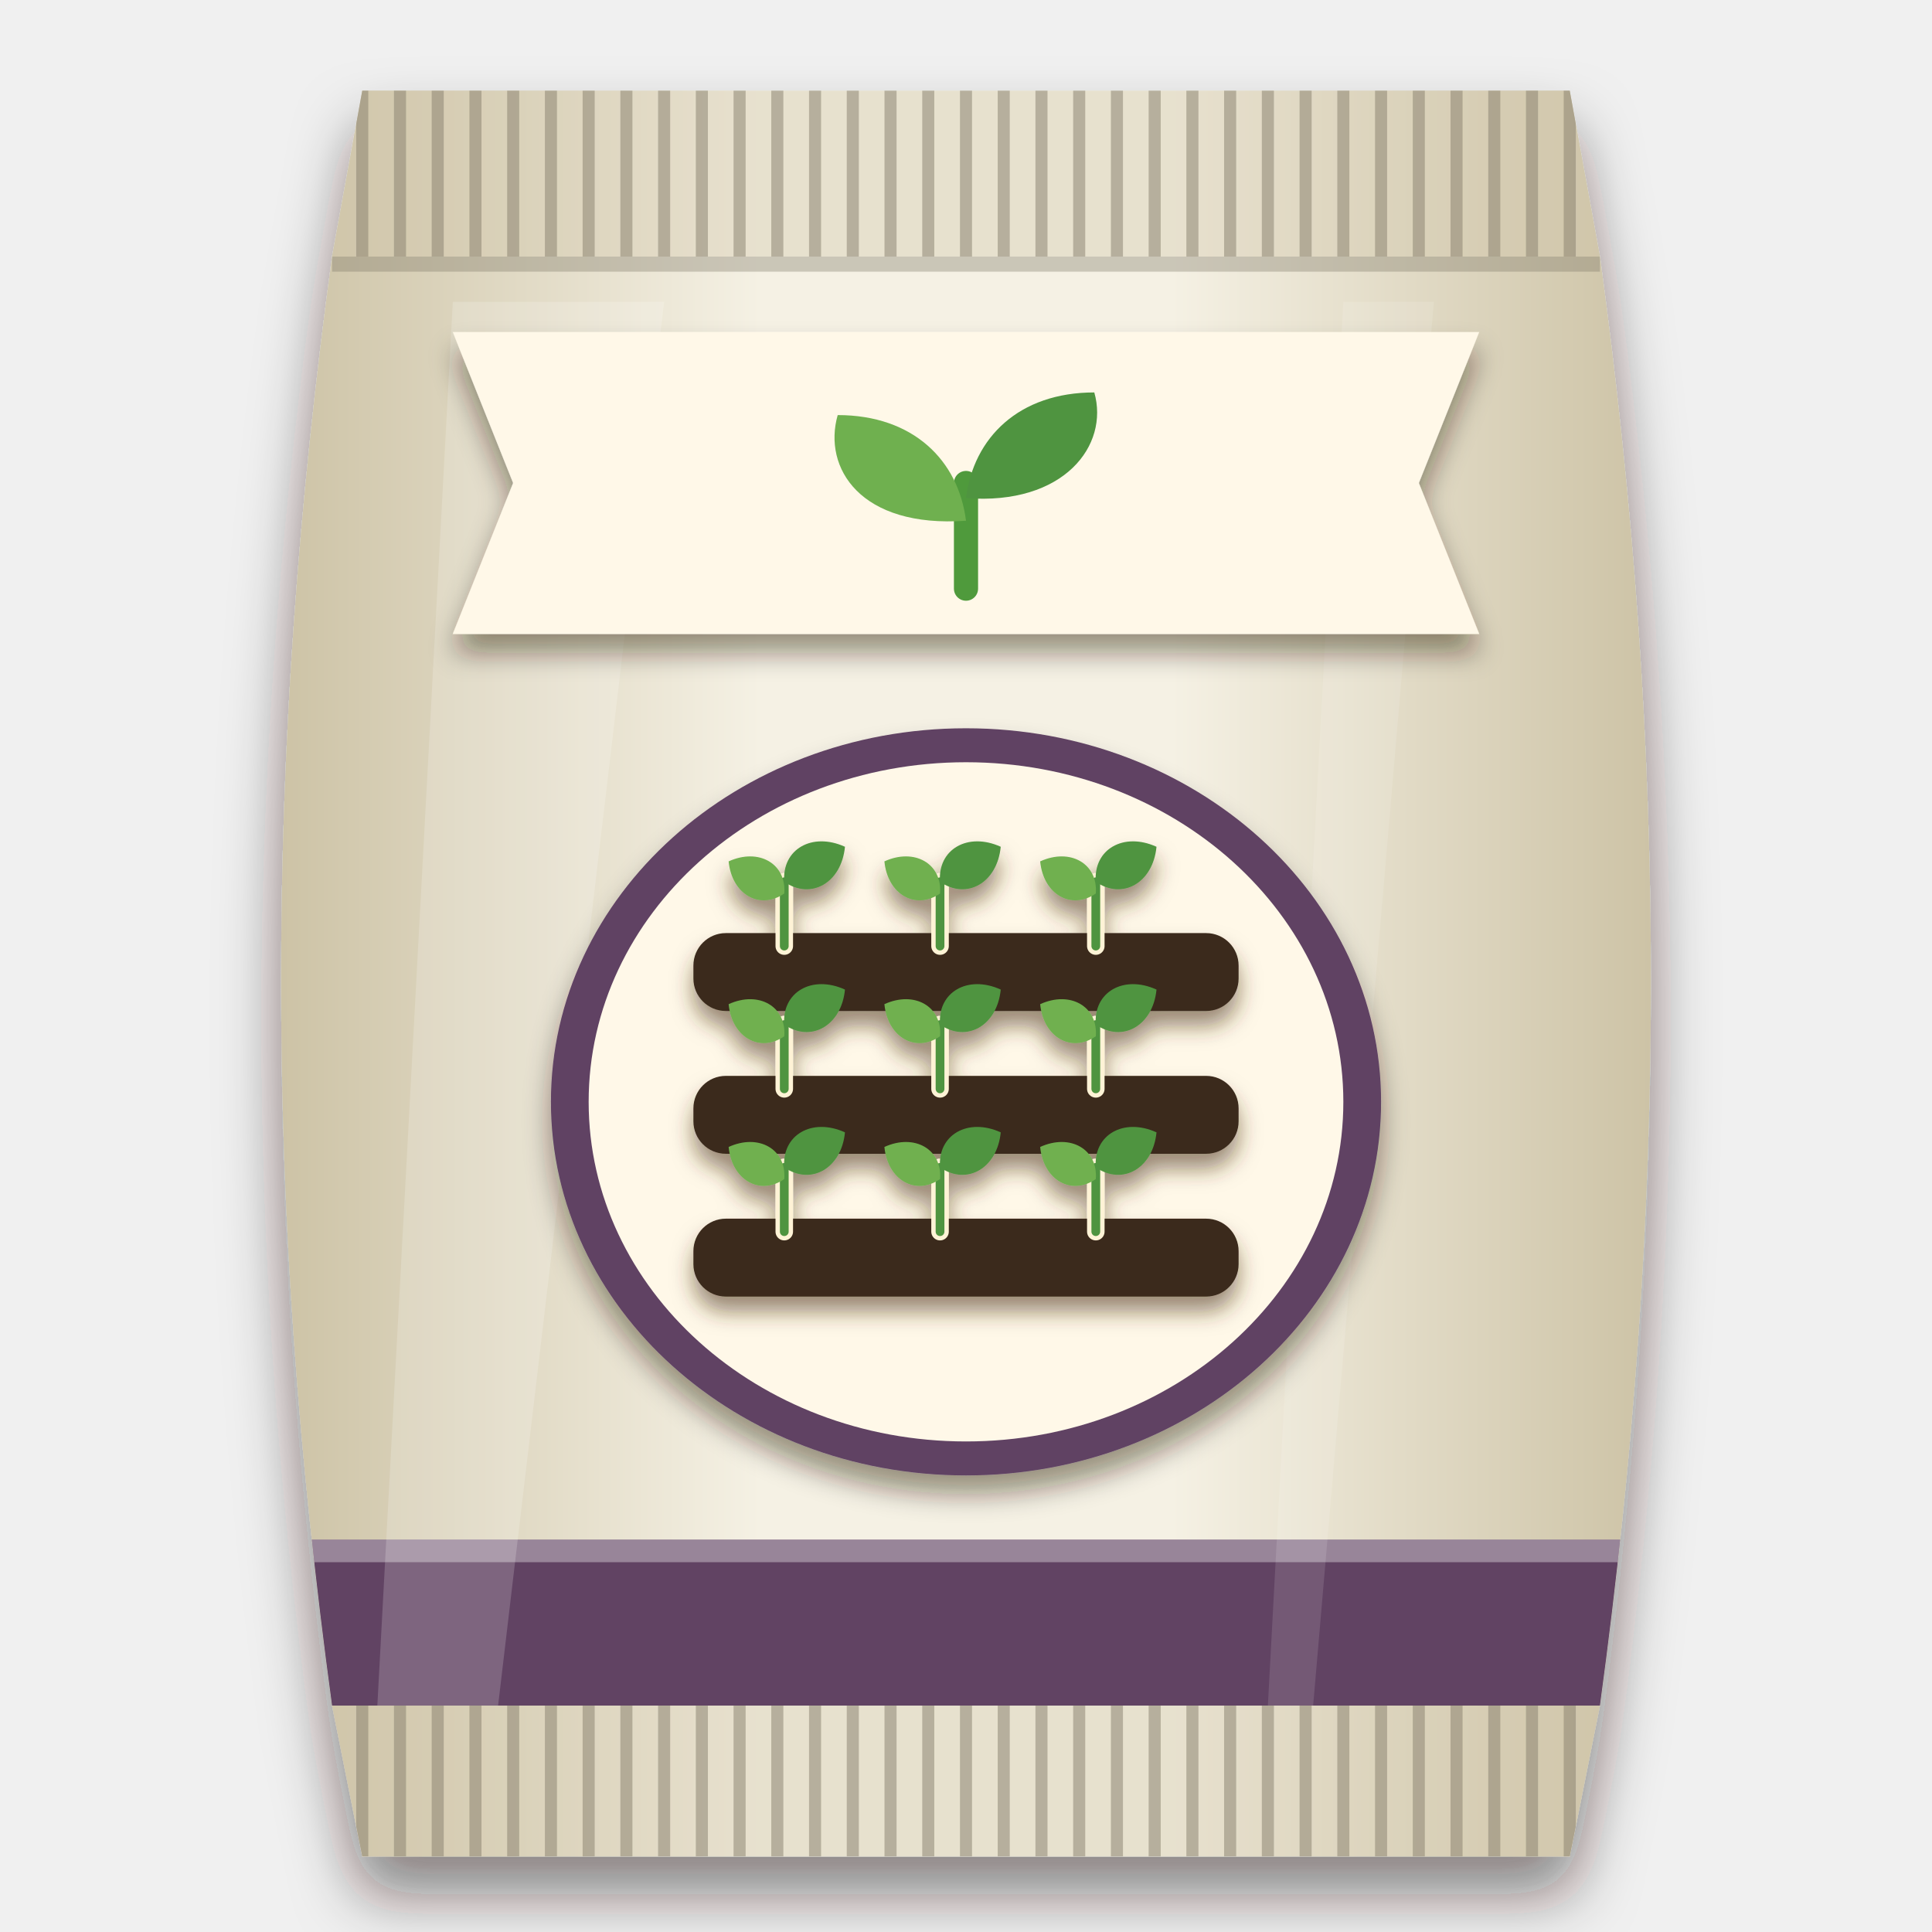
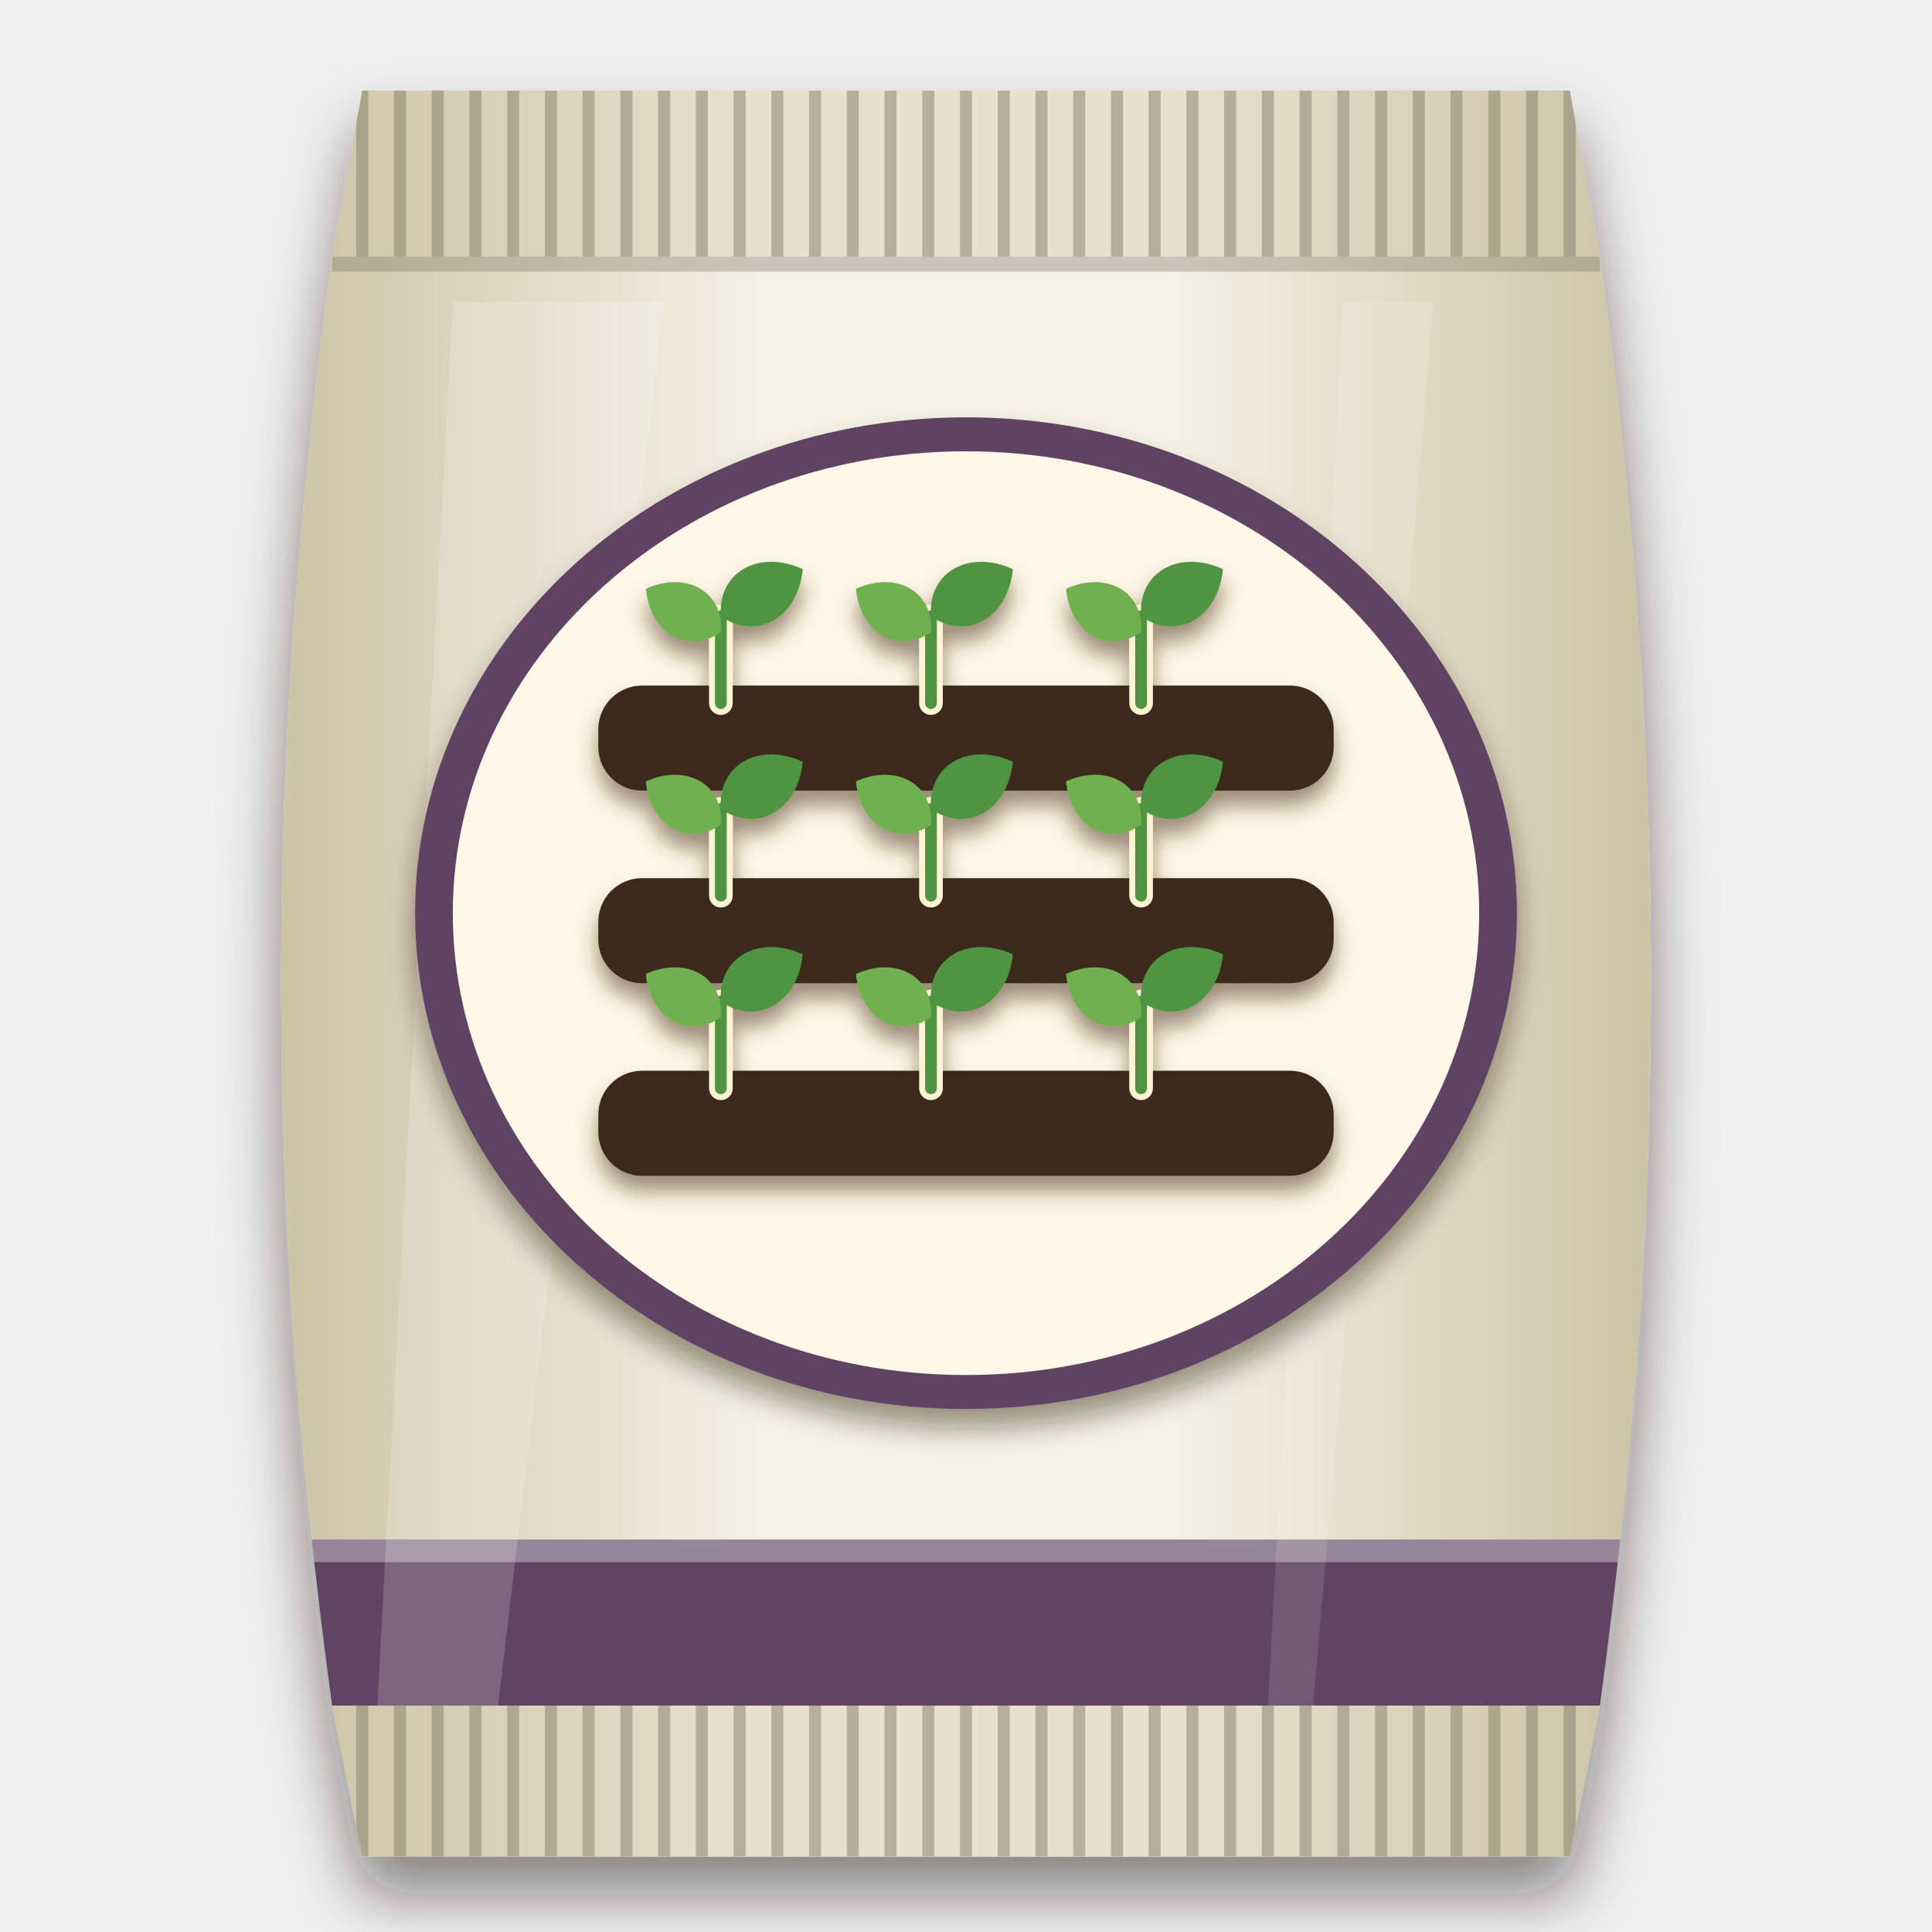
<svg xmlns="http://www.w3.org/2000/svg" viewBox="0 0 256 256" width="256" height="256">
  <defs>
    <clipPath id="bagclip">
      <path d="M48 12 H208 L212 34 C221 100 221 160 212 226 L208 246 H48 L44 226 C35 160 35 100 44 34 Z" />
    </clipPath>
    <linearGradient id="bagfill" x1="0" y1="0" x2="1" y2="0">
      <stop offset="0" stop-color="#cdc3a6" />
      <stop offset="0.35" stop-color="#f5f1e4" />
      <stop offset="0.65" stop-color="#f5f1e4" />
      <stop offset="1" stop-color="#cdc3a6" />
    </linearGradient>
    <filter id="soft" x="-20%" y="-10%" width="140%" height="125%">
      <feDropShadow dx="0" dy="5" stdDeviation="4" flood-color="#1a0f08" flood-opacity="0.5" />
    </filter>
    <filter id="lab" x="-20%" y="-20%" width="140%" height="150%">
      <feDropShadow dx="0" dy="2.5" stdDeviation="1.8" flood-color="#2a1a0c" flood-opacity="0.45" />
    </filter>
    <filter id="ms" x="-20%" y="-20%" width="140%" height="150%">
      <feDropShadow dx="0" dy="2" stdDeviation="1.4" flood-color="#4a2e10" flood-opacity="0.55" />
    </filter>
  </defs>
  <g filter="url(#soft)">
    <path d="M48 12 H208 L212 34 C221 100 221 160 212 226 L208 246 H48 L44 226 C35 160 35 100 44 34 Z" fill="url(#bagfill)" />
  </g>
  <g clip-path="url(#bagclip)">
    <rect x="40" y="12" width="176" height="22" fill="#cdc3a6" opacity="0.35" />
    <path d="M48 12 V34" stroke="#857e6b" stroke-width="1.6" opacity="0.5" />
    <path d="M53 12 V34" stroke="#857e6b" stroke-width="1.6" opacity="0.5" />
    <path d="M58 12 V34" stroke="#857e6b" stroke-width="1.6" opacity="0.5" />
    <path d="M63 12 V34" stroke="#857e6b" stroke-width="1.6" opacity="0.5" />
    <path d="M68 12 V34" stroke="#857e6b" stroke-width="1.6" opacity="0.5" />
    <path d="M73 12 V34" stroke="#857e6b" stroke-width="1.6" opacity="0.5" />
    <path d="M78 12 V34" stroke="#857e6b" stroke-width="1.6" opacity="0.5" />
    <path d="M83 12 V34" stroke="#857e6b" stroke-width="1.6" opacity="0.5" />
    <path d="M88 12 V34" stroke="#857e6b" stroke-width="1.6" opacity="0.5" />
    <path d="M93 12 V34" stroke="#857e6b" stroke-width="1.6" opacity="0.5" />
    <path d="M98 12 V34" stroke="#857e6b" stroke-width="1.6" opacity="0.5" />
    <path d="M103 12 V34" stroke="#857e6b" stroke-width="1.6" opacity="0.5" />
    <path d="M108 12 V34" stroke="#857e6b" stroke-width="1.6" opacity="0.5" />
    <path d="M113 12 V34" stroke="#857e6b" stroke-width="1.6" opacity="0.5" />
    <path d="M118 12 V34" stroke="#857e6b" stroke-width="1.6" opacity="0.5" />
    <path d="M123 12 V34" stroke="#857e6b" stroke-width="1.6" opacity="0.5" />
    <path d="M128 12 V34" stroke="#857e6b" stroke-width="1.6" opacity="0.5" />
    <path d="M133 12 V34" stroke="#857e6b" stroke-width="1.6" opacity="0.5" />
    <path d="M138 12 V34" stroke="#857e6b" stroke-width="1.6" opacity="0.5" />
    <path d="M143 12 V34" stroke="#857e6b" stroke-width="1.6" opacity="0.5" />
    <path d="M148 12 V34" stroke="#857e6b" stroke-width="1.6" opacity="0.5" />
    <path d="M153 12 V34" stroke="#857e6b" stroke-width="1.6" opacity="0.5" />
    <path d="M158 12 V34" stroke="#857e6b" stroke-width="1.6" opacity="0.5" />
    <path d="M163 12 V34" stroke="#857e6b" stroke-width="1.6" opacity="0.5" />
    <path d="M168 12 V34" stroke="#857e6b" stroke-width="1.6" opacity="0.5" />
    <path d="M173 12 V34" stroke="#857e6b" stroke-width="1.6" opacity="0.5" />
    <path d="M178 12 V34" stroke="#857e6b" stroke-width="1.6" opacity="0.5" />
    <path d="M183 12 V34" stroke="#857e6b" stroke-width="1.6" opacity="0.5" />
    <path d="M188 12 V34" stroke="#857e6b" stroke-width="1.6" opacity="0.5" />
    <path d="M193 12 V34" stroke="#857e6b" stroke-width="1.6" opacity="0.5" />
    <path d="M198 12 V34" stroke="#857e6b" stroke-width="1.6" opacity="0.5" />
    <path d="M203 12 V34" stroke="#857e6b" stroke-width="1.6" opacity="0.5" />
    <path d="M208 12 V34" stroke="#857e6b" stroke-width="1.6" opacity="0.5" />
    <rect x="40" y="226" width="176" height="20" fill="#cdc3a6" opacity="0.35" />
    <path d="M48 226 V246" stroke="#857e6b" stroke-width="1.6" opacity="0.5" />
    <path d="M53 226 V246" stroke="#857e6b" stroke-width="1.6" opacity="0.5" />
    <path d="M58 226 V246" stroke="#857e6b" stroke-width="1.6" opacity="0.5" />
    <path d="M63 226 V246" stroke="#857e6b" stroke-width="1.6" opacity="0.5" />
    <path d="M68 226 V246" stroke="#857e6b" stroke-width="1.6" opacity="0.5" />
    <path d="M73 226 V246" stroke="#857e6b" stroke-width="1.6" opacity="0.5" />
    <path d="M78 226 V246" stroke="#857e6b" stroke-width="1.6" opacity="0.5" />
    <path d="M83 226 V246" stroke="#857e6b" stroke-width="1.6" opacity="0.5" />
    <path d="M88 226 V246" stroke="#857e6b" stroke-width="1.6" opacity="0.5" />
    <path d="M93 226 V246" stroke="#857e6b" stroke-width="1.6" opacity="0.5" />
    <path d="M98 226 V246" stroke="#857e6b" stroke-width="1.6" opacity="0.5" />
    <path d="M103 226 V246" stroke="#857e6b" stroke-width="1.6" opacity="0.5" />
    <path d="M108 226 V246" stroke="#857e6b" stroke-width="1.6" opacity="0.5" />
    <path d="M113 226 V246" stroke="#857e6b" stroke-width="1.6" opacity="0.5" />
    <path d="M118 226 V246" stroke="#857e6b" stroke-width="1.6" opacity="0.5" />
    <path d="M123 226 V246" stroke="#857e6b" stroke-width="1.6" opacity="0.5" />
    <path d="M128 226 V246" stroke="#857e6b" stroke-width="1.6" opacity="0.5" />
    <path d="M133 226 V246" stroke="#857e6b" stroke-width="1.6" opacity="0.5" />
    <path d="M138 226 V246" stroke="#857e6b" stroke-width="1.6" opacity="0.5" />
    <path d="M143 226 V246" stroke="#857e6b" stroke-width="1.6" opacity="0.5" />
    <path d="M148 226 V246" stroke="#857e6b" stroke-width="1.6" opacity="0.5" />
    <path d="M153 226 V246" stroke="#857e6b" stroke-width="1.6" opacity="0.5" />
    <path d="M158 226 V246" stroke="#857e6b" stroke-width="1.6" opacity="0.5" />
    <path d="M163 226 V246" stroke="#857e6b" stroke-width="1.6" opacity="0.5" />
    <path d="M168 226 V246" stroke="#857e6b" stroke-width="1.6" opacity="0.5" />
    <path d="M173 226 V246" stroke="#857e6b" stroke-width="1.6" opacity="0.5" />
    <path d="M178 226 V246" stroke="#857e6b" stroke-width="1.6" opacity="0.5" />
    <path d="M183 226 V246" stroke="#857e6b" stroke-width="1.6" opacity="0.5" />
    <path d="M188 226 V246" stroke="#857e6b" stroke-width="1.6" opacity="0.5" />
    <path d="M193 226 V246" stroke="#857e6b" stroke-width="1.6" opacity="0.5" />
    <path d="M198 226 V246" stroke="#857e6b" stroke-width="1.6" opacity="0.5" />
    <path d="M203 226 V246" stroke="#857e6b" stroke-width="1.6" opacity="0.5" />
    <path d="M208 226 V246" stroke="#857e6b" stroke-width="1.6" opacity="0.5" />
    <path d="M44 35 H212" stroke="#7b7563" stroke-width="2" opacity="0.35" />
    <path d="M44 225 H212" stroke="#7b7563" stroke-width="2" opacity="0.35" />
    <rect x="40" y="204" width="176" height="22" fill="#614363" />
    <rect x="40" y="204" width="176" height="3" fill="#ffffff" opacity="0.35" />
    <path d="M60 40 L88 40 L66 226 L50 226 Z" fill="#ffffff" opacity="0.18" />
    <path d="M178 40 L190 40 L174 226 L168 226 Z" fill="#ffffff" opacity="0.12" />
  </g>
  <g filter="url(#lab)">
-     <path d="M60 44 H196 L188 64 L196 84 H60 L68 64 Z" fill="#fff8e8" />
-   </g>
-   <g transform="translate(128 66)">
-     <path d="M0 12 V-2" stroke="#4f9a3c" stroke-width="3.2" stroke-linecap="round" fill="none" />
-     <path d="M0 3 C-14 4 -19 -4 -17 -11 C-7 -11 -1 -5 0 3 Z" fill="#6fb04f" />
-     <path d="M0 0 C13 1 19 -7 17 -14 C7 -14 1 -8 0 0 Z" fill="#4f9440" />
-   </g>
-   <g filter="url(#lab)">
    <g fill="#614363">
-       <ellipse cx="128" cy="146" rx="55" ry="49.5" />
+       <ellipse cx="128" cy="121" rx="73" ry="65.7" />
    </g>
  </g>
  <g fill="#fff8e8">
-     <ellipse cx="128" cy="146" rx="50" ry="45" />
+     <ellipse cx="128" cy="121" rx="68" ry="61.2" />
  </g>
  <g filter="url(#ms)">
-     <g transform="translate(85 106.44) scale(0.86)">
+     <g transform="translate(70 67.64) scale(1.16)">
      <rect x="8" y="20" width="84" height="12" rx="5" fill="#3a2a1c" />
      <path d="M22 22 L22 12.1" fill="none" stroke="#fff3d6" stroke-width="2.7" stroke-linecap="round" />
      <path d="M22 22 L22 12.1" fill="none" stroke="#4f9440" stroke-width="1.35" stroke-linecap="round" />
      <path d="M0 0 C1.98 -4.158, 6.93 -4.158, 9.9 0 C6.93 4.158, 1.98 4.158, 0 0 Z" transform="translate(22 13.9) rotate(-150)" fill="#6fb04f" />
      <path d="M0 0 C2.16 -4.536, 7.56 -4.536, 10.8 0 C7.56 4.536, 2.16 4.536, 0 0 Z" transform="translate(22 12.1) rotate(-30)" fill="#4f9440" />
      <path d="M46 22 L46 12.1" fill="none" stroke="#fff3d6" stroke-width="2.7" stroke-linecap="round" />
      <path d="M46 22 L46 12.1" fill="none" stroke="#4f9440" stroke-width="1.35" stroke-linecap="round" />
      <path d="M0 0 C1.98 -4.158, 6.93 -4.158, 9.9 0 C6.93 4.158, 1.98 4.158, 0 0 Z" transform="translate(46 13.9) rotate(-150)" fill="#6fb04f" />
      <path d="M0 0 C2.16 -4.536, 7.56 -4.536, 10.8 0 C7.56 4.536, 2.16 4.536, 0 0 Z" transform="translate(46 12.1) rotate(-30)" fill="#4f9440" />
      <path d="M70 22 L70 12.1" fill="none" stroke="#fff3d6" stroke-width="2.7" stroke-linecap="round" />
      <path d="M70 22 L70 12.1" fill="none" stroke="#4f9440" stroke-width="1.35" stroke-linecap="round" />
      <path d="M0 0 C1.98 -4.158, 6.93 -4.158, 9.9 0 C6.93 4.158, 1.98 4.158, 0 0 Z" transform="translate(70 13.9) rotate(-150)" fill="#6fb04f" />
      <path d="M0 0 C2.16 -4.536, 7.56 -4.536, 10.8 0 C7.56 4.536, 2.16 4.536, 0 0 Z" transform="translate(70 12.1) rotate(-30)" fill="#4f9440" />
      <rect x="8" y="42" width="84" height="12" rx="5" fill="#3a2a1c" />
      <path d="M22 44 L22 34.1" fill="none" stroke="#fff3d6" stroke-width="2.7" stroke-linecap="round" />
      <path d="M22 44 L22 34.1" fill="none" stroke="#4f9440" stroke-width="1.35" stroke-linecap="round" />
      <path d="M0 0 C1.98 -4.158, 6.93 -4.158, 9.9 0 C6.93 4.158, 1.98 4.158, 0 0 Z" transform="translate(22 35.9) rotate(-150)" fill="#6fb04f" />
      <path d="M0 0 C2.16 -4.536, 7.56 -4.536, 10.8 0 C7.56 4.536, 2.16 4.536, 0 0 Z" transform="translate(22 34.1) rotate(-30)" fill="#4f9440" />
      <path d="M46 44 L46 34.1" fill="none" stroke="#fff3d6" stroke-width="2.7" stroke-linecap="round" />
      <path d="M46 44 L46 34.1" fill="none" stroke="#4f9440" stroke-width="1.35" stroke-linecap="round" />
      <path d="M0 0 C1.98 -4.158, 6.93 -4.158, 9.9 0 C6.93 4.158, 1.98 4.158, 0 0 Z" transform="translate(46 35.9) rotate(-150)" fill="#6fb04f" />
      <path d="M0 0 C2.16 -4.536, 7.56 -4.536, 10.8 0 C7.56 4.536, 2.16 4.536, 0 0 Z" transform="translate(46 34.1) rotate(-30)" fill="#4f9440" />
      <path d="M70 44 L70 34.1" fill="none" stroke="#fff3d6" stroke-width="2.7" stroke-linecap="round" />
      <path d="M70 44 L70 34.1" fill="none" stroke="#4f9440" stroke-width="1.35" stroke-linecap="round" />
      <path d="M0 0 C1.98 -4.158, 6.93 -4.158, 9.9 0 C6.93 4.158, 1.98 4.158, 0 0 Z" transform="translate(70 35.9) rotate(-150)" fill="#6fb04f" />
      <path d="M0 0 C2.16 -4.536, 7.56 -4.536, 10.8 0 C7.56 4.536, 2.16 4.536, 0 0 Z" transform="translate(70 34.1) rotate(-30)" fill="#4f9440" />
      <rect x="8" y="64" width="84" height="12" rx="5" fill="#3a2a1c" />
      <path d="M22 66 L22 56.1" fill="none" stroke="#fff3d6" stroke-width="2.7" stroke-linecap="round" />
      <path d="M22 66 L22 56.1" fill="none" stroke="#4f9440" stroke-width="1.35" stroke-linecap="round" />
      <path d="M0 0 C1.98 -4.158, 6.93 -4.158, 9.9 0 C6.93 4.158, 1.98 4.158, 0 0 Z" transform="translate(22 57.9) rotate(-150)" fill="#6fb04f" />
      <path d="M0 0 C2.16 -4.536, 7.56 -4.536, 10.8 0 C7.56 4.536, 2.16 4.536, 0 0 Z" transform="translate(22 56.1) rotate(-30)" fill="#4f9440" />
      <path d="M46 66 L46 56.1" fill="none" stroke="#fff3d6" stroke-width="2.7" stroke-linecap="round" />
      <path d="M46 66 L46 56.1" fill="none" stroke="#4f9440" stroke-width="1.35" stroke-linecap="round" />
      <path d="M0 0 C1.98 -4.158, 6.93 -4.158, 9.9 0 C6.93 4.158, 1.98 4.158, 0 0 Z" transform="translate(46 57.9) rotate(-150)" fill="#6fb04f" />
      <path d="M0 0 C2.16 -4.536, 7.56 -4.536, 10.8 0 C7.56 4.536, 2.16 4.536, 0 0 Z" transform="translate(46 56.1) rotate(-30)" fill="#4f9440" />
      <path d="M70 66 L70 56.1" fill="none" stroke="#fff3d6" stroke-width="2.7" stroke-linecap="round" />
      <path d="M70 66 L70 56.1" fill="none" stroke="#4f9440" stroke-width="1.35" stroke-linecap="round" />
      <path d="M0 0 C1.98 -4.158, 6.93 -4.158, 9.9 0 C6.93 4.158, 1.98 4.158, 0 0 Z" transform="translate(70 57.9) rotate(-150)" fill="#6fb04f" />
      <path d="M0 0 C2.16 -4.536, 7.56 -4.536, 10.8 0 C7.56 4.536, 2.16 4.536, 0 0 Z" transform="translate(70 56.1) rotate(-30)" fill="#4f9440" />
    </g>
  </g>
</svg>
